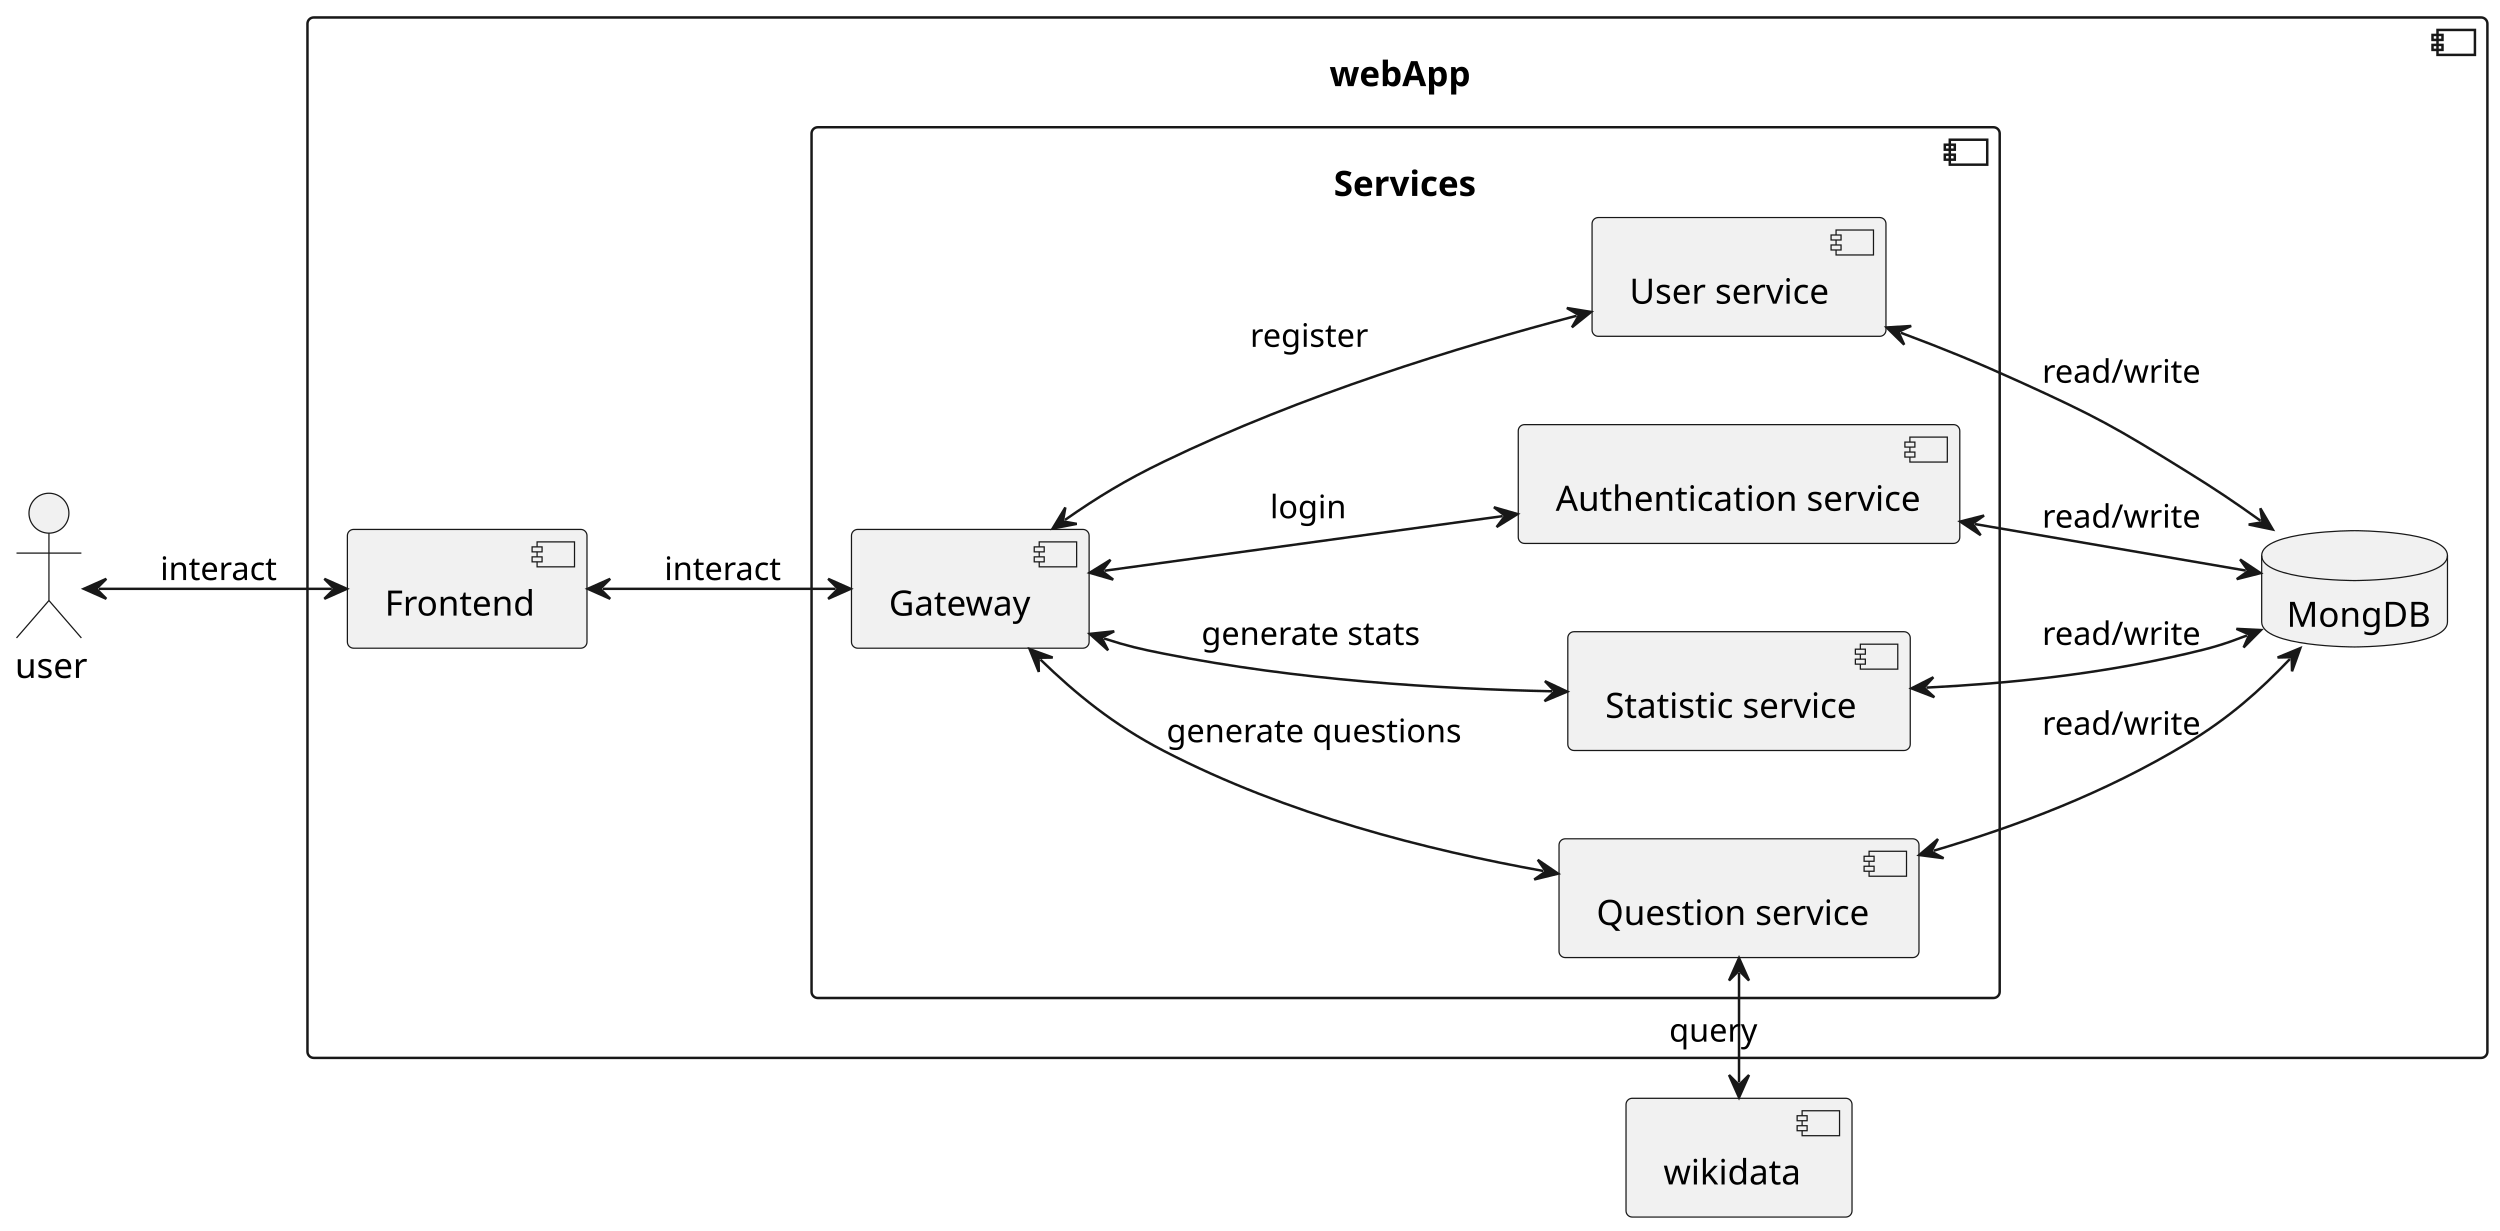
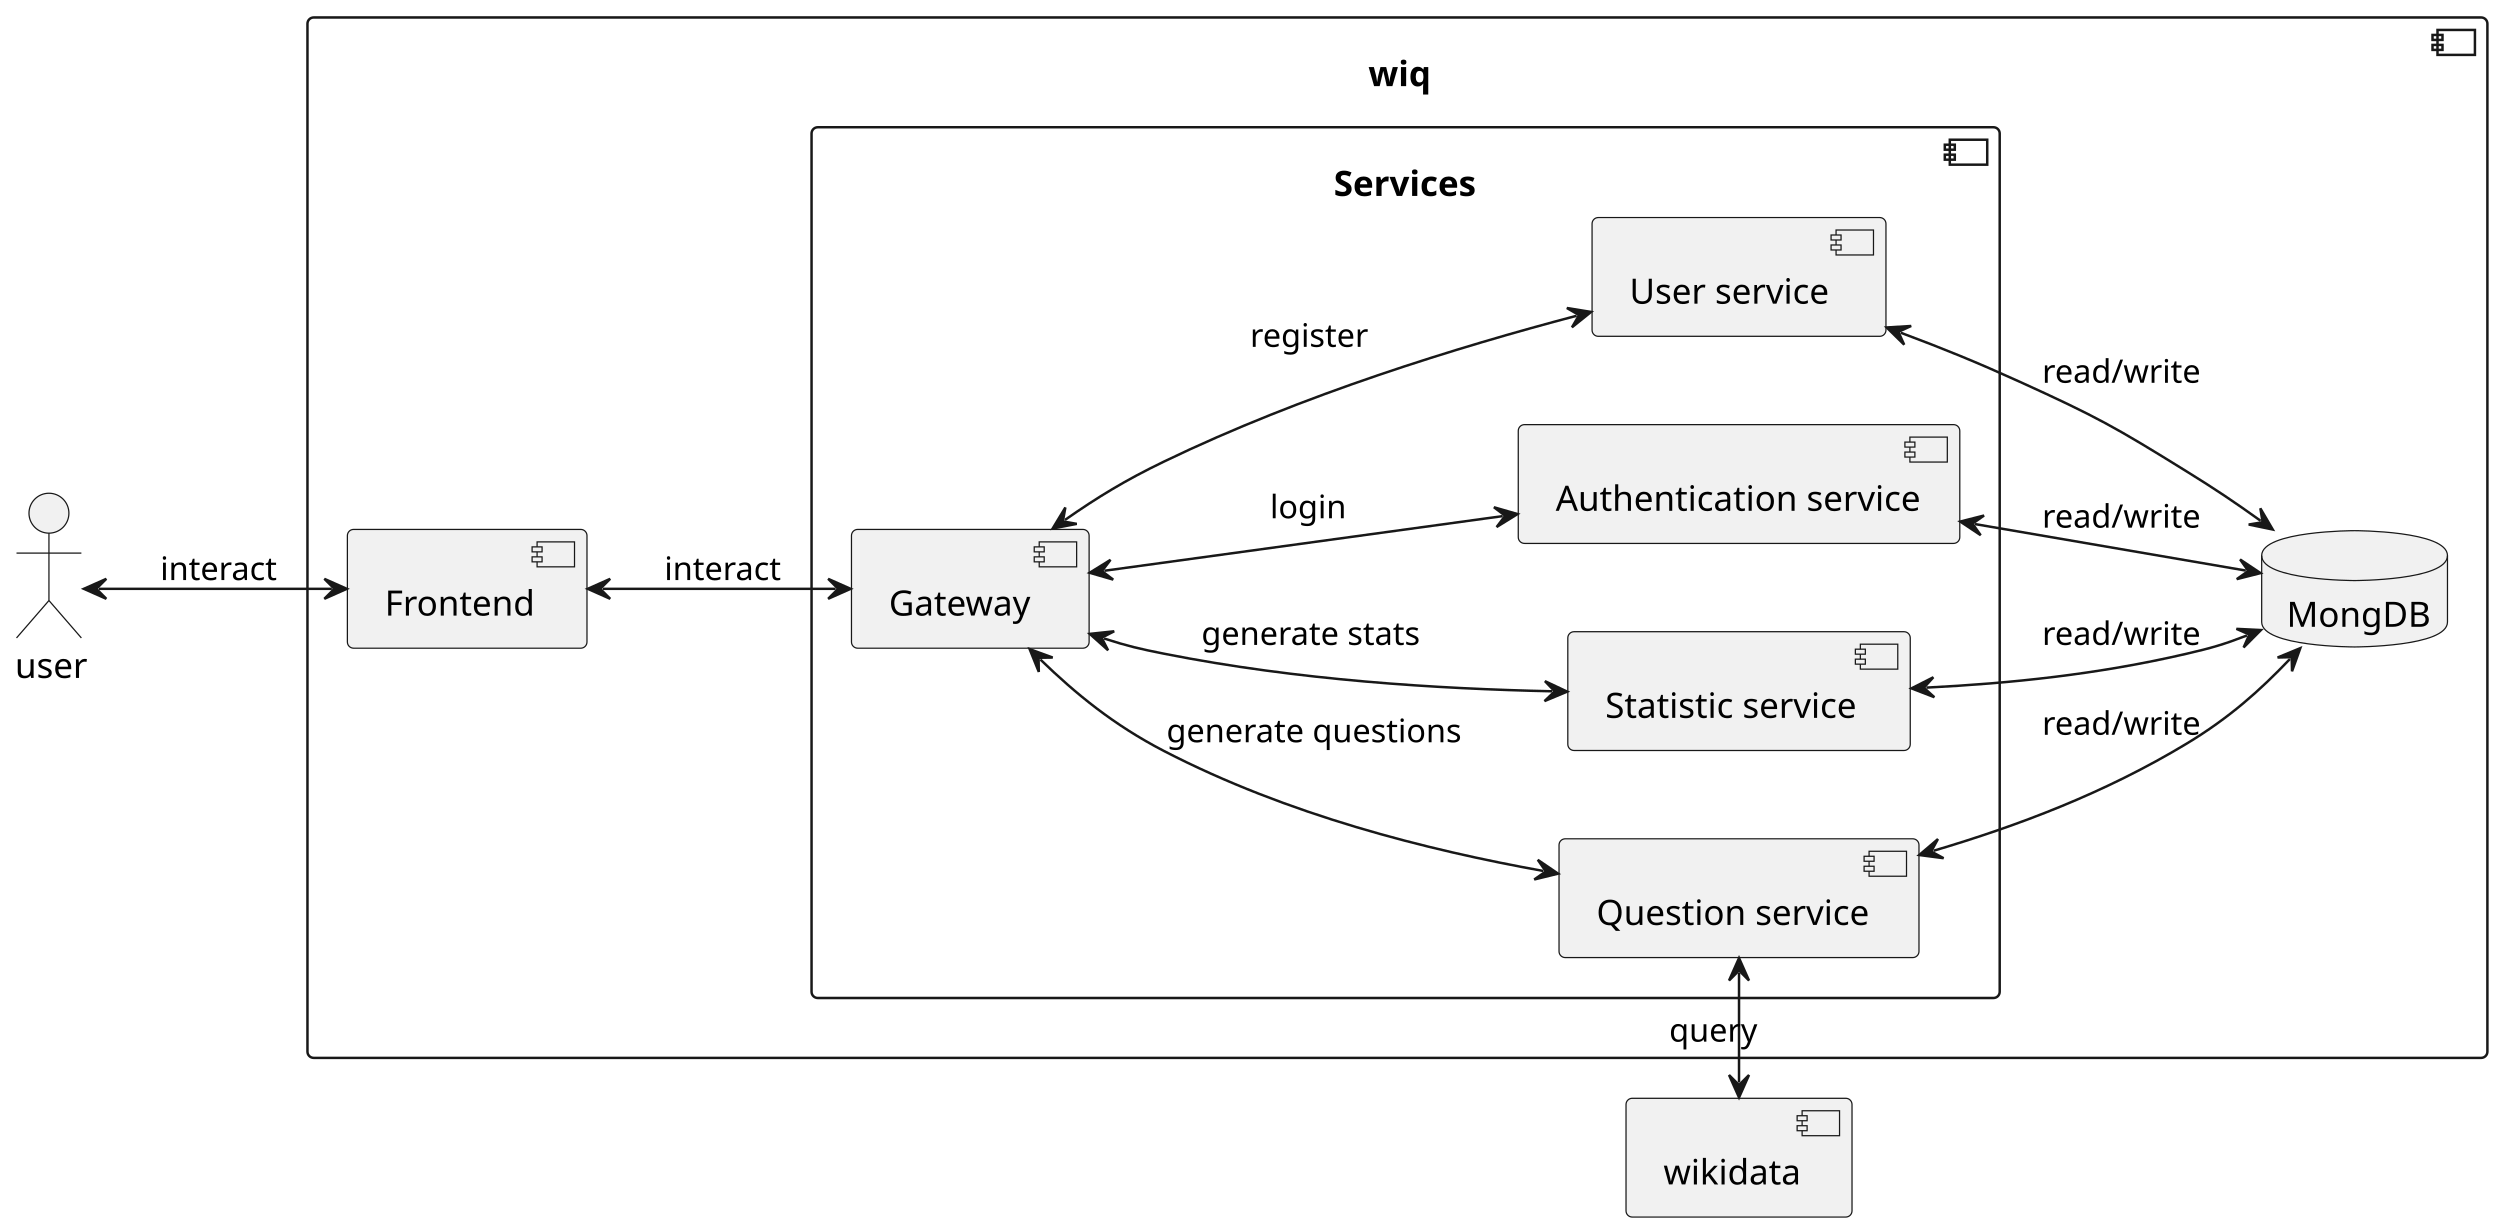
<svg xmlns="http://www.w3.org/2000/svg" contentStyleType="text/css" height="493px" preserveAspectRatio="none" style="width:1002px;height:493px;background:#FFFFFF;" version="1.1" viewBox="0 0 1002 493" width="1002px" zoomAndPan="magnify">
  <defs />
  <g>
    <g id="cluster_web">
      <rect fill="none" height="417" rx="2.5" ry="2.5" style="stroke:#181818;stroke-width:1.0;" width="873.72" x="123.23" y="7" />
      <rect fill="none" height="10" style="stroke:#181818;stroke-width:1.0;" width="15" x="976.95" y="12" />
      <rect fill="none" height="2" style="stroke:#181818;stroke-width:1.0;" width="4" x="974.95" y="14" />
      <rect fill="none" height="2" style="stroke:#181818;stroke-width:1.0;" width="4" x="974.95" y="18" />
-       <text fill="#000000" font-family="sans-serif" font-size="14" font-weight="bold" lengthAdjust="spacing" textLength="54.441" x="532.869" y="34.533">webApp</text>
+       <text fill="#000000" font-family="sans-serif" font-size="14" font-weight="bold" lengthAdjust="spacing" textLength="23.331" x="548.424" y="34.533">wiq</text>
    </g>
    <g id="cluster_Services">
      <rect fill="none" height="349" rx="2.5" ry="2.5" style="stroke:#181818;stroke-width:1.0;" width="476.21" x="325.27" y="51" />
      <rect fill="none" height="10" style="stroke:#181818;stroke-width:1.0;" width="15" x="781.48" y="56" />
      <rect fill="none" height="2" style="stroke:#181818;stroke-width:1.0;" width="4" x="779.48" y="58" />
      <rect fill="none" height="2" style="stroke:#181818;stroke-width:1.0;" width="4" x="779.48" y="62" />
      <text fill="#000000" font-family="sans-serif" font-size="14" font-weight="bold" lengthAdjust="spacing" textLength="57.606" x="534.572" y="78.533">Services</text>
    </g>
    <g id="elem_front">
      <rect fill="#F1F1F1" height="47.609" rx="2.5" ry="2.5" style="stroke:#181818;stroke-width:0.5;" width="96.034" x="139.23" y="212.19" />
      <rect fill="#F1F1F1" height="10" style="stroke:#181818;stroke-width:0.5;" width="15" x="215.264" y="217.19" />
      <rect fill="#F1F1F1" height="2" style="stroke:#181818;stroke-width:0.5;" width="4" x="213.264" y="219.19" />
      <rect fill="#F1F1F1" height="2" style="stroke:#181818;stroke-width:0.5;" width="4" x="213.264" y="223.19" />
      <text fill="#000000" font-family="sans-serif" font-size="14" lengthAdjust="spacing" textLength="56.034" x="154.23" y="246.723">Frontend</text>
    </g>
    <g id="elem_mongo">
      <path d="M906.48,222.69 C906.48,212.69 943.714,212.69 943.714,212.69 C943.714,212.69 980.949,212.69 980.949,222.69 L980.949,249.299 C980.949,259.299 943.714,259.299 943.714,259.299 C943.714,259.299 906.48,259.299 906.48,249.299 L906.48,222.69 " fill="#F1F1F1" style="stroke:#181818;stroke-width:0.5;" />
      <path d="M906.48,222.69 C906.48,232.69 943.714,232.69 943.714,232.69 C943.714,232.69 980.949,232.69 980.949,222.69 " fill="none" style="stroke:#181818;stroke-width:0.5;" />
      <text fill="#000000" font-family="sans-serif" font-size="14" lengthAdjust="spacing" textLength="54.469" x="916.48" y="251.223">MongDB</text>
    </g>
    <g id="elem_gw">
      <rect fill="#F1F1F1" height="47.609" rx="2.5" ry="2.5" style="stroke:#181818;stroke-width:0.5;" width="95.248" x="341.27" y="212.19" />
      <rect fill="#F1F1F1" height="10" style="stroke:#181818;stroke-width:0.5;" width="15" x="416.518" y="217.19" />
      <rect fill="#F1F1F1" height="2" style="stroke:#181818;stroke-width:0.5;" width="4" x="414.518" y="219.19" />
      <rect fill="#F1F1F1" height="2" style="stroke:#181818;stroke-width:0.5;" width="4" x="414.518" y="223.19" />
      <text fill="#000000" font-family="sans-serif" font-size="14" lengthAdjust="spacing" textLength="55.248" x="356.27" y="246.723">Gateway</text>
    </g>
    <g id="elem_userserv">
      <rect fill="#F1F1F1" height="47.609" rx="2.5" ry="2.5" style="stroke:#181818;stroke-width:0.5;" width="117.793" x="638.1" y="87.19" />
      <rect fill="#F1F1F1" height="10" style="stroke:#181818;stroke-width:0.5;" width="15" x="735.893" y="92.19" />
      <rect fill="#F1F1F1" height="2" style="stroke:#181818;stroke-width:0.5;" width="4" x="733.893" y="94.19" />
      <rect fill="#F1F1F1" height="2" style="stroke:#181818;stroke-width:0.5;" width="4" x="733.893" y="98.19" />
      <text fill="#000000" font-family="sans-serif" font-size="14" lengthAdjust="spacing" textLength="77.793" x="653.1" y="121.723">User service</text>
    </g>
    <g id="elem_authserv">
      <rect fill="#F1F1F1" height="47.609" rx="2.5" ry="2.5" style="stroke:#181818;stroke-width:0.5;" width="176.965" x="608.52" y="170.19" />
      <rect fill="#F1F1F1" height="10" style="stroke:#181818;stroke-width:0.5;" width="15" x="765.485" y="175.19" />
      <rect fill="#F1F1F1" height="2" style="stroke:#181818;stroke-width:0.5;" width="4" x="763.485" y="177.19" />
      <rect fill="#F1F1F1" height="2" style="stroke:#181818;stroke-width:0.5;" width="4" x="763.485" y="181.19" />
      <text fill="#000000" font-family="sans-serif" font-size="14" lengthAdjust="spacing" textLength="136.965" x="623.52" y="204.723">Authentication service</text>
    </g>
    <g id="elem_statsserv">
      <rect fill="#F1F1F1" height="47.609" rx="2.5" ry="2.5" style="stroke:#181818;stroke-width:0.5;" width="137.248" x="628.38" y="253.19" />
      <rect fill="#F1F1F1" height="10" style="stroke:#181818;stroke-width:0.5;" width="15" x="745.628" y="258.19" />
      <rect fill="#F1F1F1" height="2" style="stroke:#181818;stroke-width:0.5;" width="4" x="743.628" y="260.19" />
      <rect fill="#F1F1F1" height="2" style="stroke:#181818;stroke-width:0.5;" width="4" x="743.628" y="264.19" />
      <text fill="#000000" font-family="sans-serif" font-size="14" lengthAdjust="spacing" textLength="97.248" x="643.38" y="287.723">Statistic service</text>
    </g>
    <g id="elem_questionserv">
      <rect fill="#F1F1F1" height="47.609" rx="2.5" ry="2.5" style="stroke:#181818;stroke-width:0.5;" width="144.269" x="624.86" y="336.19" />
      <rect fill="#F1F1F1" height="10" style="stroke:#181818;stroke-width:0.5;" width="15" x="749.129" y="341.19" />
      <rect fill="#F1F1F1" height="2" style="stroke:#181818;stroke-width:0.5;" width="4" x="747.129" y="343.19" />
      <rect fill="#F1F1F1" height="2" style="stroke:#181818;stroke-width:0.5;" width="4" x="747.129" y="347.19" />
      <text fill="#000000" font-family="sans-serif" font-size="14" lengthAdjust="spacing" textLength="104.269" x="639.86" y="370.723">Question service</text>
    </g>
    <g id="elem_user">
      <ellipse cx="19.617" cy="205.69" fill="#F1F1F1" rx="8" ry="8" style="stroke:#181818;stroke-width:0.5;" />
      <path d="M19.617,213.69 L19.617,240.69 M6.617,221.69 L32.617,221.69 M19.617,240.69 L6.617,255.69 M19.617,240.69 L32.617,255.69 " fill="none" style="stroke:#181818;stroke-width:0.5;" />
      <text fill="#000000" font-family="sans-serif" font-size="14" lengthAdjust="spacing" textLength="27.234" x="6" y="271.723">user</text>
    </g>
    <g id="elem_wikidata">
      <rect fill="#F1F1F1" height="47.609" rx="2.5" ry="2.5" style="stroke:#181818;stroke-width:0.5;" width="90.579" x="651.71" y="440.19" />
      <rect fill="#F1F1F1" height="10" style="stroke:#181818;stroke-width:0.5;" width="15" x="722.289" y="445.19" />
      <rect fill="#F1F1F1" height="2" style="stroke:#181818;stroke-width:0.5;" width="4" x="720.289" y="447.19" />
      <rect fill="#F1F1F1" height="2" style="stroke:#181818;stroke-width:0.5;" width="4" x="720.289" y="451.19" />
      <text fill="#000000" font-family="sans-serif" font-size="14" lengthAdjust="spacing" textLength="50.579" x="666.71" y="474.723">wikidata</text>
    </g>
    <g id="link_user_front">
      <path d="M39.61,236 C62.04,236 97.04,236 133,236 " fill="none" id="user-front" style="stroke:#181818;stroke-width:1.0;" />
      <polygon fill="#181818" points="33.61,236,42.61,240,38.61,236,42.61,232,33.61,236" style="stroke:#181818;stroke-width:1.0;" />
      <polygon fill="#181818" points="139,236,130,232,134,236,130,240,139,236" style="stroke:#181818;stroke-width:1.0;" />
      <text fill="#000000" font-family="sans-serif" font-size="13" lengthAdjust="spacing" textLength="42.631" x="64.23" y="232.495">interact</text>
    </g>
    <g id="link_front_gw">
      <path d="M241.56,236 C273.39,236 303.17,236 334.92,236 " fill="none" id="front-gw" style="stroke:#181818;stroke-width:1.0;" />
      <polygon fill="#181818" points="235.56,236,244.56,240,240.56,236,244.56,232,235.56,236" style="stroke:#181818;stroke-width:1.0;" />
      <polygon fill="#181818" points="340.92,236,331.92,232,335.92,236,331.92,240,340.92,236" style="stroke:#181818;stroke-width:1.0;" />
      <text fill="#000000" font-family="sans-serif" font-size="13" lengthAdjust="spacing" textLength="42.631" x="266.27" y="232.495">interact</text>
    </g>
    <g id="link_gw_userserv">
      <path d="M426.822,208.399 C440.122,199.129 451.12,192.43 466.52,185 C522.31,158.07 584.499,139.072 631.919,126.552 " fill="none" id="gw-userserv" style="stroke:#181818;stroke-width:1.0;" />
      <polygon fill="#181818" points="421.9,211.83,431.571,209.965,426.002,208.971,426.996,203.402,421.9,211.83" style="stroke:#181818;stroke-width:1.0;" />
      <polygon fill="#181818" points="637.72,125.02,627.997,123.45,632.886,126.296,630.039,131.185,637.72,125.02" style="stroke:#181818;stroke-width:1.0;" />
      <text fill="#000000" font-family="sans-serif" font-size="13" lengthAdjust="spacing" textLength="43.348" x="501.02" y="139.025">register</text>
    </g>
    <g id="link_gw_authserv">
      <path d="M442.664,228.754 C488.134,222.514 546.396,214.526 602.276,206.856 " fill="none" id="gw-authserv" style="stroke:#181818;stroke-width:1.0;" />
      <polygon fill="#181818" points="436.72,229.57,446.18,232.309,441.674,228.89,445.093,224.383,436.72,229.57" style="stroke:#181818;stroke-width:1.0;" />
      <polygon fill="#181818" points="608.22,206.04,598.76,203.301,603.266,206.72,599.847,211.227,608.22,206.04" style="stroke:#181818;stroke-width:1.0;" />
      <text fill="#000000" font-family="sans-serif" font-size="13" lengthAdjust="spacing" textLength="27.466" x="509.02" y="207.725">login</text>
    </g>
    <g id="link_gw_statsserv">
      <path d="M442.49,255.903 C452.19,259.033 456.73,260.05 466.52,262 C520.17,272.66 576.121,276.07 622.121,277.07 " fill="none" id="gw-statsserv" style="stroke:#181818;stroke-width:1.0;" />
      <polygon fill="#181818" points="436.78,254.06,444.117,260.63,441.538,255.595,446.574,253.017,436.78,254.06" style="stroke:#181818;stroke-width:1.0;" />
      <polygon fill="#181818" points="628.12,277.2,619.209,273.005,623.121,277.091,619.035,281.003,628.12,277.2" style="stroke:#181818;stroke-width:1.0;" />
      <text fill="#000000" font-family="sans-serif" font-size="13" lengthAdjust="spacing" textLength="82.386" x="481.52" y="258.495">generate stats</text>
    </g>
    <g id="link_gw_questionserv">
      <path d="M416.98,264.334 C431.24,278.144 446.38,290.57 466.52,301 C516.11,326.66 571.736,340.634 618.586,349.094 " fill="none" id="gw-questionserv" style="stroke:#181818;stroke-width:1.0;" />
      <polygon fill="#181818" points="412.67,260.16,416.352,269.295,416.262,263.638,421.918,263.548,412.67,260.16" style="stroke:#181818;stroke-width:1.0;" />
      <polygon fill="#181818" points="624.49,350.16,616.344,344.624,619.57,349.272,614.922,352.497,624.49,350.16" style="stroke:#181818;stroke-width:1.0;" />
      <text fill="#000000" font-family="sans-serif" font-size="13" lengthAdjust="spacing" textLength="110.582" x="467.52" y="297.495">generate questions</text>
    </g>
    <g id="link_userserv_mongo">
      <path d="M761.791,133.349 C779.141,139.829 792.44,145.25 809.48,153 C840.25,166.98 847.75,171.18 876.48,189 C887.98,196.13 895.306,201.021 906.046,208.731 " fill="none" id="userserv-mongo" style="stroke:#181818;stroke-width:1.0;" />
      <polygon fill="#181818" points="756.17,131.25,763.202,138.146,760.854,132.999,766.001,130.652,756.17,131.25" style="stroke:#181818;stroke-width:1.0;" />
      <polygon fill="#181818" points="910.92,212.23,905.942,203.732,906.858,209.314,901.276,210.231,910.92,212.23" style="stroke:#181818;stroke-width:1.0;" />
      <text fill="#000000" font-family="sans-serif" font-size="13" lengthAdjust="spacing" textLength="57.078" x="818.48" y="153.415">read/write</text>
    </g>
    <g id="link_authserv_mongo">
      <path d="M791.573,210.055 C832.984,217.165 868.366,223.235 900.116,228.685 " fill="none" id="authserv-mongo" style="stroke:#181818;stroke-width:1.0;" />
      <polygon fill="#181818" points="785.66,209.04,793.853,214.505,790.588,209.886,795.207,206.621,785.66,209.04" style="stroke:#181818;stroke-width:1.0;" />
      <polygon fill="#181818" points="906.03,229.7,897.836,224.235,901.102,228.854,896.483,232.12,906.03,229.7" style="stroke:#181818;stroke-width:1.0;" />
      <text fill="#000000" font-family="sans-serif" font-size="13" lengthAdjust="spacing" textLength="57.078" x="818.48" y="211.495">read/write</text>
    </g>
    <g id="link_statsserv_mongo">
      <path d="M772.092,275.595 C805.682,273.885 840.59,270.36 876.48,262 C886.35,259.7 891.095,258.367 900.595,254.687 " fill="none" id="statsserv-mongo" style="stroke:#181818;stroke-width:1.0;" />
      <polygon fill="#181818" points="766.1,275.9,775.292,279.437,771.093,275.646,774.885,271.448,766.1,275.9" style="stroke:#181818;stroke-width:1.0;" />
      <polygon fill="#181818" points="906.19,252.52,896.353,252.041,901.528,254.326,899.242,259.501,906.19,252.52" style="stroke:#181818;stroke-width:1.0;" />
      <text fill="#000000" font-family="sans-serif" font-size="13" lengthAdjust="spacing" textLength="57.078" x="818.48" y="258.495">read/write</text>
    </g>
    <g id="link_questionserv_mongo">
      <path d="M774.982,340.984 C808.932,330.914 843.49,317.92 876.48,298 C893.47,287.73 905.639,276.892 917.819,264.122 " fill="none" id="questionserv-mongo" style="stroke:#181818;stroke-width:1.0;" />
      <polygon fill="#181818" points="769.23,342.69,778.996,343.966,774.024,341.268,776.721,336.296,769.23,342.69" style="stroke:#181818;stroke-width:1.0;" />
      <polygon fill="#181818" points="921.96,259.78,912.854,263.532,918.509,263.398,918.643,269.053,921.96,259.78" style="stroke:#181818;stroke-width:1.0;" />
      <text fill="#000000" font-family="sans-serif" font-size="13" lengthAdjust="spacing" textLength="57.078" x="818.48" y="294.495">read/write</text>
    </g>
    <g id="link_wikidata_questionserv">
      <path d="M697,433.87 C697,417.07 697,406.76 697,389.99 " fill="none" id="wikidata-questionserv" style="stroke:#181818;stroke-width:1.0;" />
      <polygon fill="#181818" points="697,439.87,701,430.87,697,434.87,693,430.87,697,439.87" style="stroke:#181818;stroke-width:1.0;" />
      <polygon fill="#181818" points="697,383.99,693,392.99,697,388.99,701,392.99,697,383.99" style="stroke:#181818;stroke-width:1.0;" />
      <text fill="#000000" font-family="sans-serif" font-size="13" lengthAdjust="spacing" textLength="32.519" x="669" y="417.495">query</text>
    </g>
  </g>
</svg>
